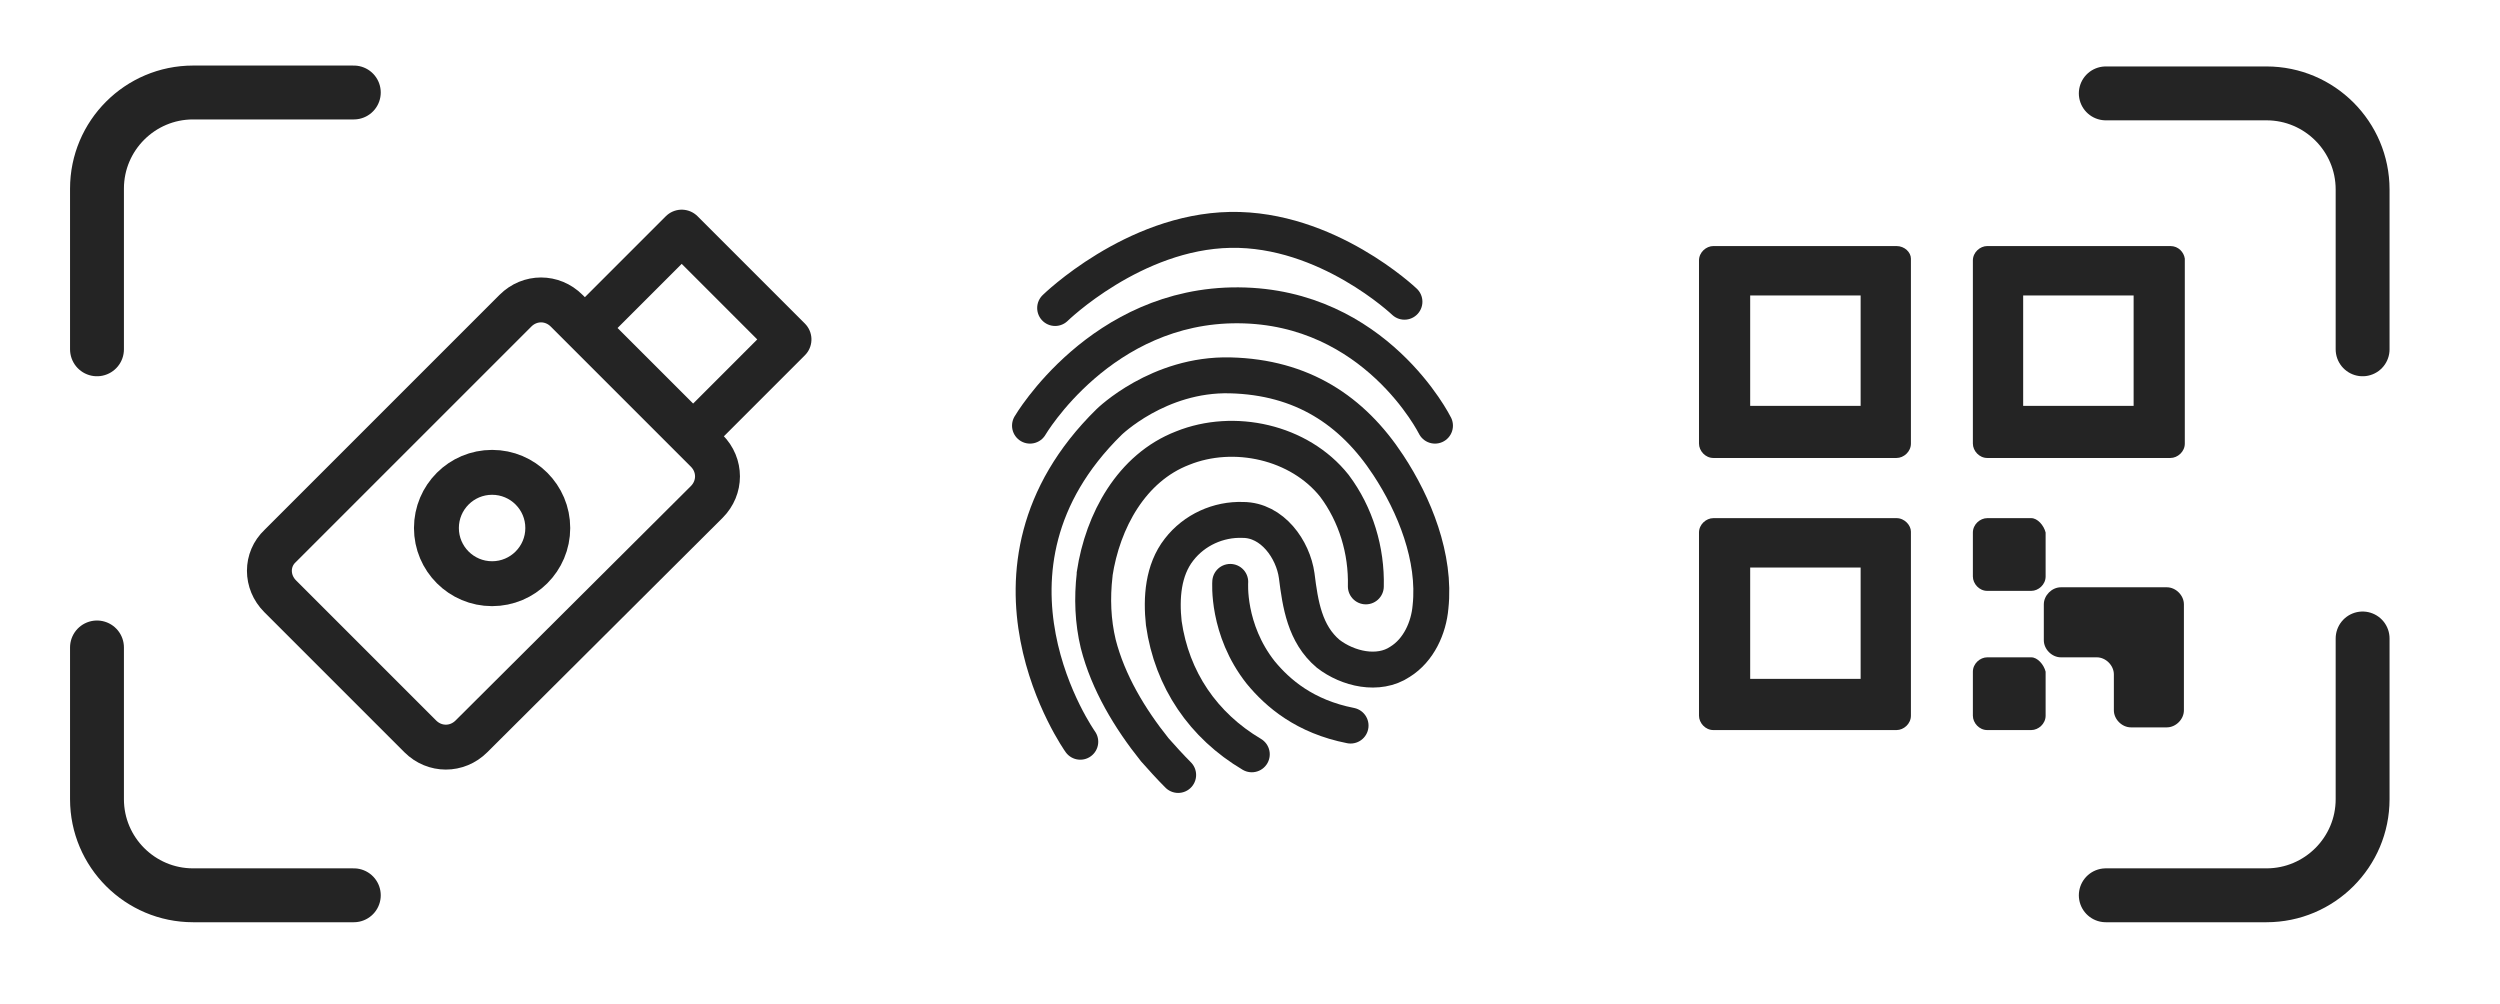
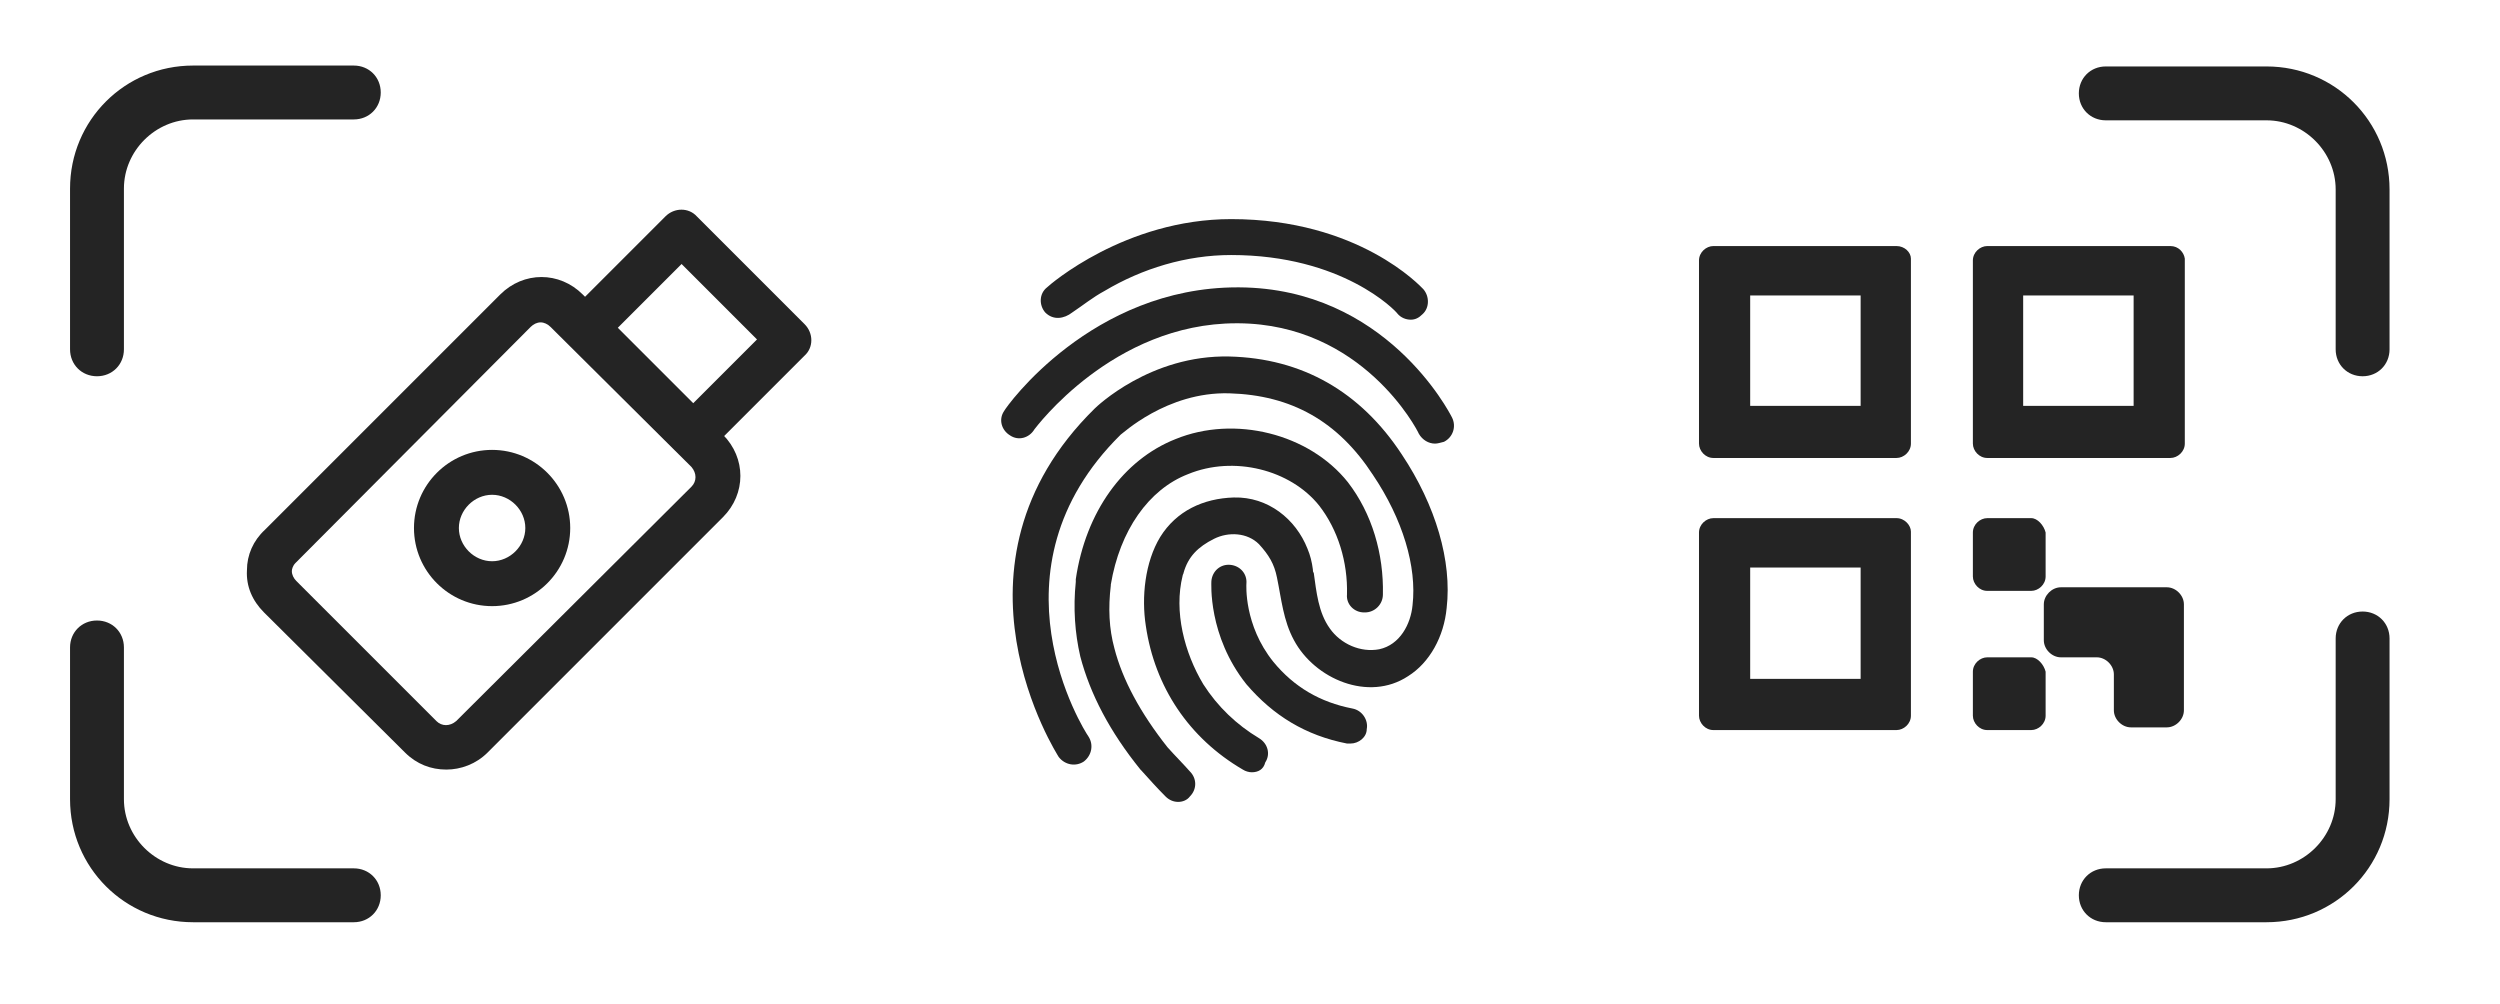
<svg xmlns="http://www.w3.org/2000/svg" version="1.1" id="Layer_1" x="0px" y="0px" viewBox="0 0 278.4 111.7" style="enable-background:new 0 0 278.4 111.7;" xml:space="preserve">
  <style type="text/css">
- 	.st0{fill:none;stroke:#242424;stroke-width:5;stroke-linecap:round;stroke-linejoin:round;stroke-miterlimit:10;}
- 	.st1{fill:none;stroke:#242424;stroke-width:5;stroke-linecap:round;stroke-linejoin:round;stroke-miterlimit:10;}
- 	.st2{fill:none;stroke:#242424;stroke-width:4;stroke-linecap:round;stroke-miterlimit:10;}
- 	.st3{fill:#242424;}
- 	.st4{fill:none;stroke:#242424;stroke-width:6;stroke-linecap:round;stroke-linejoin:round;stroke-miterlimit:10;}
+ 	.st0{fill:#242424;}
</style>
  <g>
-     <path class="st0" d="M31.2,60.8l26.2-26.2c1.6-1.6,4.1-1.6,5.7,0l15.6,15.6c1.6,1.6,1.6,4.1,0,5.7L52.5,82c-1.6,1.6-4.1,1.6-5.7,0   L31.2,66.4C29.6,64.8,29.6,62.3,31.2,60.8z" />
-     <rect x="69" y="28.7" transform="matrix(0.7071 -0.7071 0.7071 0.7071 -3.8478 65.0217)" class="st0" width="15.1" height="16.9" />
-     <circle class="st1" cx="54.8" cy="58.8" r="6.2" />
+     <path class="st0" d="M49.7,85.7c-1.7,0-3.3-0.6-4.6-1.9L29.4,68.2c-1.3-1.3-2-2.9-1.9-4.7c0-1.7,0.7-3.3,2-4.5l26.2-26.2   c2.6-2.6,6.6-2.6,9.2,0l15.6,15.6c2.6,2.6,2.6,6.6,0,9.2L54.3,83.8C53,85.1,51.3,85.7,49.7,85.7z M60.2,35.9   c-0.4,0-0.8,0.2-1.1,0.5L33,62.6c0,0,0,0-0.1,0.1c-0.3,0.3-0.4,0.7-0.4,0.9c0,0.4,0.2,0.8,0.5,1.1l15.6,15.6c0.6,0.6,1.5,0.6,2.2,0   L77,54.2c0.6-0.6,0.6-1.5,0-2.2L61.3,36.4C61,36.1,60.6,35.9,60.2,35.9z M31.2,60.8L31.2,60.8L31.2,60.8z" />
+     <path class="st0" d="M77.2,51c-0.6,0-1.3-0.2-1.8-0.7l-12-12c-1-1-1-2.6,0-3.5l10.7-10.7c1-1,2.6-1,3.5,0l12,12c1,1,1,2.6,0,3.5   L79,50.2C78.5,50.7,77.8,51,77.2,51z M68.8,36.5l8.4,8.4l7.1-7.1l-8.4-8.4L68.8,36.5z" />
+     <path class="st0" d="M54.8,67.5c-4.8,0-8.7-3.9-8.7-8.7s3.9-8.7,8.7-8.7s8.7,3.9,8.7,8.7S59.6,67.5,54.8,67.5z M54.8,55.1   c-2,0-3.7,1.7-3.7,3.7s1.7,3.7,3.7,3.7s3.7-1.7,3.7-3.7S56.8,55.1,54.8,55.1z" />
  </g>
  <g>
-     <path class="st2" d="M117.5,34.3c0,0,8.7-8.5,19.5-8.7s19.4,8,19.4,8" />
-     <path class="st2" d="M114.7,47.4c0,0,7.9-13.5,23.2-13.4s21.9,13.4,21.9,13.4" />
-     <path class="st2" d="M120.3,82.6c0,0-13.6-19.1,3.2-35.6c0,0,5.5-5.4,13.5-5.2s13.6,3.9,17.6,10c2.9,4.4,5.3,10.3,4.7,15.8   c-0.2,2.3-1.3,4.8-3.4,6.1c-2.4,1.6-5.8,0.8-8-0.9c-2.6-2.2-3.1-5.5-3.5-8.7c-0.4-2.9-2.7-6.2-6-6.2c-2.7-0.1-5.4,1.1-7.1,3.3   c-1.8,2.3-2,5.4-1.7,8.2c0.9,6.3,4.4,11.4,9.8,14.6" />
-     <path class="st2" d="M137,64.8c0,0-0.4,5.3,3.4,10.1c1.9,2.3,4.9,4.9,10,5.9" />
-     <path class="st2" d="M152.1,65.3c0.1-4-1.1-8-3.5-11.2c-3.9-4.9-11.2-6.5-16.9-4.2c-5.7,2.2-8.9,8.1-9.8,14V64   c-0.3,2.6-0.2,5.2,0.4,7.7c1.1,4.3,3.5,8.3,6.3,11.8c0.8,0.9,1.7,1.9,2.6,2.8" />
+     <path class="st0" d="M159.8,49.4c-0.7,0-1.4-0.4-1.8-1.1c-0.2-0.5-6.3-12.2-20.1-12.3c-0.1,0-0.1,0-0.2,0   c-13.8,0-22.4,11.7-22.5,11.8c-0.6,1-1.8,1.3-2.7,0.7c-1-0.6-1.3-1.8-0.7-2.7c0.3-0.6,9.8-13.8,26-13.8c0.1,0,0.1,0,0.2,0   c16.3,0.1,23.4,13.9,23.7,14.5c0.5,1,0.1,2.2-0.9,2.7C160.4,49.3,160.1,49.4,159.8,49.4z" />
+     <path class="st0" d="M139.4,86c-0.3,0-0.7-0.1-1-0.3c-6-3.5-9.8-9.2-10.8-16c-0.5-3.2-0.1-7.1,1.6-9.9c1.8-2.9,4.8-4.3,8.2-4.4   c3.8-0.1,6.9,2.4,8.2,5.7c0.3,0.7,0.5,1.5,0.6,2.3c0,0.1,0,0.3,0.1,0.4c0.3,2.1,0.5,4.4,1.8,6.2c1.2,1.7,3.4,2.7,5.5,2.3   c2.3-0.5,3.5-2.8,3.7-4.9c0.5-4.3-1.1-9.6-4.4-14.5c-3.9-6-9.1-8.9-16-9.1c-7-0.2-12,4.6-12.1,4.6c-15.3,15.1-4.1,32.9-3.6,33.6   c0.6,0.9,0.4,2.1-0.5,2.8c-0.9,0.6-2.1,0.4-2.8-0.5c-0.1-0.2-13.8-21.3,4-38.8c0.2-0.2,6.2-6,15-5.8c8.1,0.2,14.6,3.9,19.2,10.9   c3.8,5.7,5.6,11.9,5,17.1c-0.3,3.2-1.9,6.1-4.3,7.6c-4.4,2.9-10.4,0.3-12.7-4c-1.2-2.2-1.4-4.6-1.9-7c-0.3-1.5-0.9-2.5-2-3.7   c-1.3-1.3-3.4-1.4-5-0.6c-1.8,0.9-2.9,2-3.4,3.8c0,0.1-0.1,0.2-0.1,0.3c-1,4,0.2,8.6,2.3,12.1c1.6,2.5,3.7,4.5,6.2,6   c1,0.6,1.3,1.8,0.7,2.7C140.7,85.7,140.1,86,139.4,86z" />
+     <path class="st0" d="M150.4,82.8c-0.1,0-0.3,0-0.4,0c-4.6-0.9-8.2-3.1-11.2-6.6c-4.3-5.4-3.9-11.3-3.9-11.5c0.1-1.1,1-1.9,2.1-1.8   c1.1,0.1,1.9,1,1.8,2.1c0,0.1-0.3,4.6,3,8.7c2.3,2.8,5.2,4.5,8.8,5.2c1.1,0.2,1.8,1.3,1.6,2.3C152.2,82.1,151.3,82.8,150.4,82.8z" />
+     <path class="st0" d="M131.2,89.3c-0.5,0-1-0.2-1.4-0.6c-0.9-0.9-1.8-1.9-2.7-2.9l-0.1-0.1c-3.4-4.2-5.6-8.4-6.7-12.6   c-0.6-2.6-0.8-5.4-0.5-8.3v-0.3c1.1-7.5,5.3-13.3,11.1-15.6c6.6-2.7,14.9-0.6,19.2,4.8c2.7,3.5,4,8,3.9,12.5c0,1.1-0.9,2-2,2   c0,0,0,0-0.1,0c-1.1,0-2-0.9-1.9-2c0.1-3.6-1-7.2-3.1-9.9c-3.2-4-9.5-5.6-14.6-3.5c-4.4,1.7-7.6,6.3-8.6,12.3v0.1   c-0.3,2.5-0.2,4.8,0.4,7c0.9,3.5,2.9,7.2,5.9,11c0.8,0.9,1.7,1.8,2.5,2.7c0.8,0.8,0.8,2,0,2.8C132.2,89.1,131.7,89.3,131.2,89.3z" />
  </g>
  <g>
    <g>
-       <path class="st3" d="M226.2,57.7h-4.9c-0.8,0-1.6,0.7-1.6,1.6v4.9c0,0.8,0.7,1.6,1.6,1.6h4.9c0.8,0,1.6-0.7,1.6-1.6v-4.9    C227.6,58.5,226.9,57.7,226.2,57.7L226.2,57.7z" />
+       <path class="st0" d="M226.2,57.7h-4.9c-0.8,0-1.6,0.7-1.6,1.6v4.9c0,0.8,0.7,1.6,1.6,1.6h4.9c0.8,0,1.6-0.7,1.6-1.6v-4.9    C227.6,58.5,226.9,57.7,226.2,57.7L226.2,57.7z" />
    </g>
    <g>
-       <path class="st3" d="M226.2,73.2h-4.9c-0.8,0-1.6,0.7-1.6,1.6v4.9c0,0.8,0.7,1.6,1.6,1.6h4.9c0.8,0,1.6-0.7,1.6-1.6v-4.9    C227.6,74,226.9,73.2,226.2,73.2L226.2,73.2z" />
+       <path class="st0" d="M226.2,73.2h-4.9c-0.8,0-1.6,0.7-1.6,1.6v4.9c0,0.8,0.7,1.6,1.6,1.6h4.9c0.8,0,1.6-0.7,1.6-1.6v-4.9    C227.6,74,226.9,73.2,226.2,73.2L226.2,73.2z" />
    </g>
    <g>
-       <path class="st3" d="M241.3,65.4h-11.8c-1,0-1.9,0.9-1.9,1.9v4c0,1,0.9,1.9,1.9,1.9h4c1,0,1.9,0.9,1.9,1.9v4c0,1,0.9,1.9,1.9,1.9    h4c1,0,1.9-0.9,1.9-1.9v-5.9v-5.9C243.2,66.3,242.3,65.4,241.3,65.4L241.3,65.4z" />
+       <path class="st0" d="M241.3,65.4h-11.8c-1,0-1.9,0.9-1.9,1.9v4c0,1,0.9,1.9,1.9,1.9h4c1,0,1.9,0.9,1.9,1.9v4c0,1,0.9,1.9,1.9,1.9    h4c1,0,1.9-0.9,1.9-1.9v-5.9v-5.9C243.2,66.3,242.3,65.4,241.3,65.4L241.3,65.4z" />
    </g>
    <g>
      <g>
-         <path class="st3" d="M237.6,32.9v12.3h-12.3V32.9H237.6 M241.7,27.4h-20.4c-0.8,0-1.6,0.7-1.6,1.6v20.4c0,0.8,0.7,1.6,1.6,1.6     h20.4c0.8,0,1.6-0.7,1.6-1.6V28.8C243.2,28.1,242.6,27.4,241.7,27.4L241.7,27.4z" />
+         <path class="st0" d="M237.6,32.9v12.3h-12.3V32.9H237.6 M241.7,27.4h-20.4c-0.8,0-1.6,0.7-1.6,1.6v20.4c0,0.8,0.7,1.6,1.6,1.6     h20.4c0.8,0,1.6-0.7,1.6-1.6V28.8C243.2,28.1,242.6,27.4,241.7,27.4L241.7,27.4z" />
      </g>
    </g>
    <g>
      <g>
-         <path class="st3" d="M207.2,32.9v12.3h-12.3V32.9H207.2 M211.2,27.4h-20.4c-0.8,0-1.6,0.7-1.6,1.6v20.4c0,0.8,0.7,1.6,1.6,1.6     h20.4c0.8,0,1.6-0.7,1.6-1.6V28.8C212.8,28.1,212.1,27.4,211.2,27.4L211.2,27.4z" />
+         <path class="st0" d="M207.2,32.9v12.3h-12.3V32.9H207.2 M211.2,27.4h-20.4c-0.8,0-1.6,0.7-1.6,1.6v20.4c0,0.8,0.7,1.6,1.6,1.6     h20.4c0.8,0,1.6-0.7,1.6-1.6V28.8C212.8,28.1,212.1,27.4,211.2,27.4L211.2,27.4z" />
      </g>
    </g>
    <g>
      <g>
-         <path class="st3" d="M207.2,63.2v12.4h-12.3V63.2H207.2 M211.2,57.7h-20.4c-0.8,0-1.6,0.7-1.6,1.6v20.4c0,0.8,0.7,1.6,1.6,1.6     h20.4c0.8,0,1.6-0.7,1.6-1.6V59.2C212.8,58.5,212.1,57.7,211.2,57.7L211.2,57.7z" />
+         <path class="st0" d="M207.2,63.2v12.4h-12.3V63.2H207.2 M211.2,57.7h-20.4c-0.8,0-1.6,0.7-1.6,1.6v20.4c0,0.8,0.7,1.6,1.6,1.6     h20.4c0.8,0,1.6-0.7,1.6-1.6V59.2C212.8,58.5,212.1,57.7,211.2,57.7L211.2,57.7z" />
      </g>
    </g>
  </g>
  <g>
-     <path class="st4" d="M10.8,72.1V89c0,5.9,4.8,10.7,10.7,10.7h17.9" />
-     <path class="st4" d="M39.4,10.3H21.5c-5.9,0-10.7,4.8-10.7,10.7v17.9" />
-     <path class="st4" d="M234.5,99.7h17.9c5.9,0,10.7-4.8,10.7-10.7V71.1" />
-     <path class="st4" d="M263.1,38.9V21.1c0-5.9-4.8-10.7-10.7-10.7h-17.9" />
+     <path class="st0" d="M39.4,102.7H21.5c-7.6,0-13.7-6.1-13.7-13.7V72.1c0-1.7,1.3-3,3-3s3,1.3,3,3V89c0,4.2,3.5,7.7,7.7,7.7h17.9   c1.7,0,3,1.3,3,3S41.1,102.7,39.4,102.7z" />
+     <path class="st0" d="M10.8,41.9c-1.7,0-3-1.3-3-3V21c0-7.6,6.1-13.7,13.7-13.7h17.9c1.7,0,3,1.3,3,3s-1.3,3-3,3H21.5   c-4.2,0-7.7,3.5-7.7,7.7v17.9C13.8,40.6,12.5,41.9,10.8,41.9z" />
+     <path class="st0" d="M252.4,102.7h-17.9c-1.7,0-3-1.3-3-3s1.3-3,3-3h17.9c4.2,0,7.7-3.5,7.7-7.7V71.1c0-1.7,1.3-3,3-3s3,1.3,3,3V89   C266.1,96.6,260,102.7,252.4,102.7z" />
+     <path class="st0" d="M263.1,41.9c-1.7,0-3-1.3-3-3V21.1c0-4.2-3.5-7.7-7.7-7.7h-17.9c-1.7,0-3-1.3-3-3s1.3-3,3-3h17.9   c7.6,0,13.7,6.1,13.7,13.7v17.8C266.1,40.6,264.8,41.9,263.1,41.9z" />
  </g>
+   <path class="st0" d="M157.1,35.6c-0.5,0-1.1-0.2-1.5-0.7c-0.2-0.3-6.1-6.5-18.5-6.5c-5,0-9.9,1.5-14.1,4c-1.3,0.7-2.4,1.6-3.6,2.4  c-0.9,0.7-2.1,0.9-3,0c-0.7-0.8-0.7-2.1,0.2-2.8c0.3-0.3,8.7-7.6,20.5-7.6c14.2,0,21.1,7.5,21.4,7.8c0.7,0.8,0.7,2.1-0.1,2.8  C158,35.4,157.6,35.6,157.1,35.6z" />
</svg>
